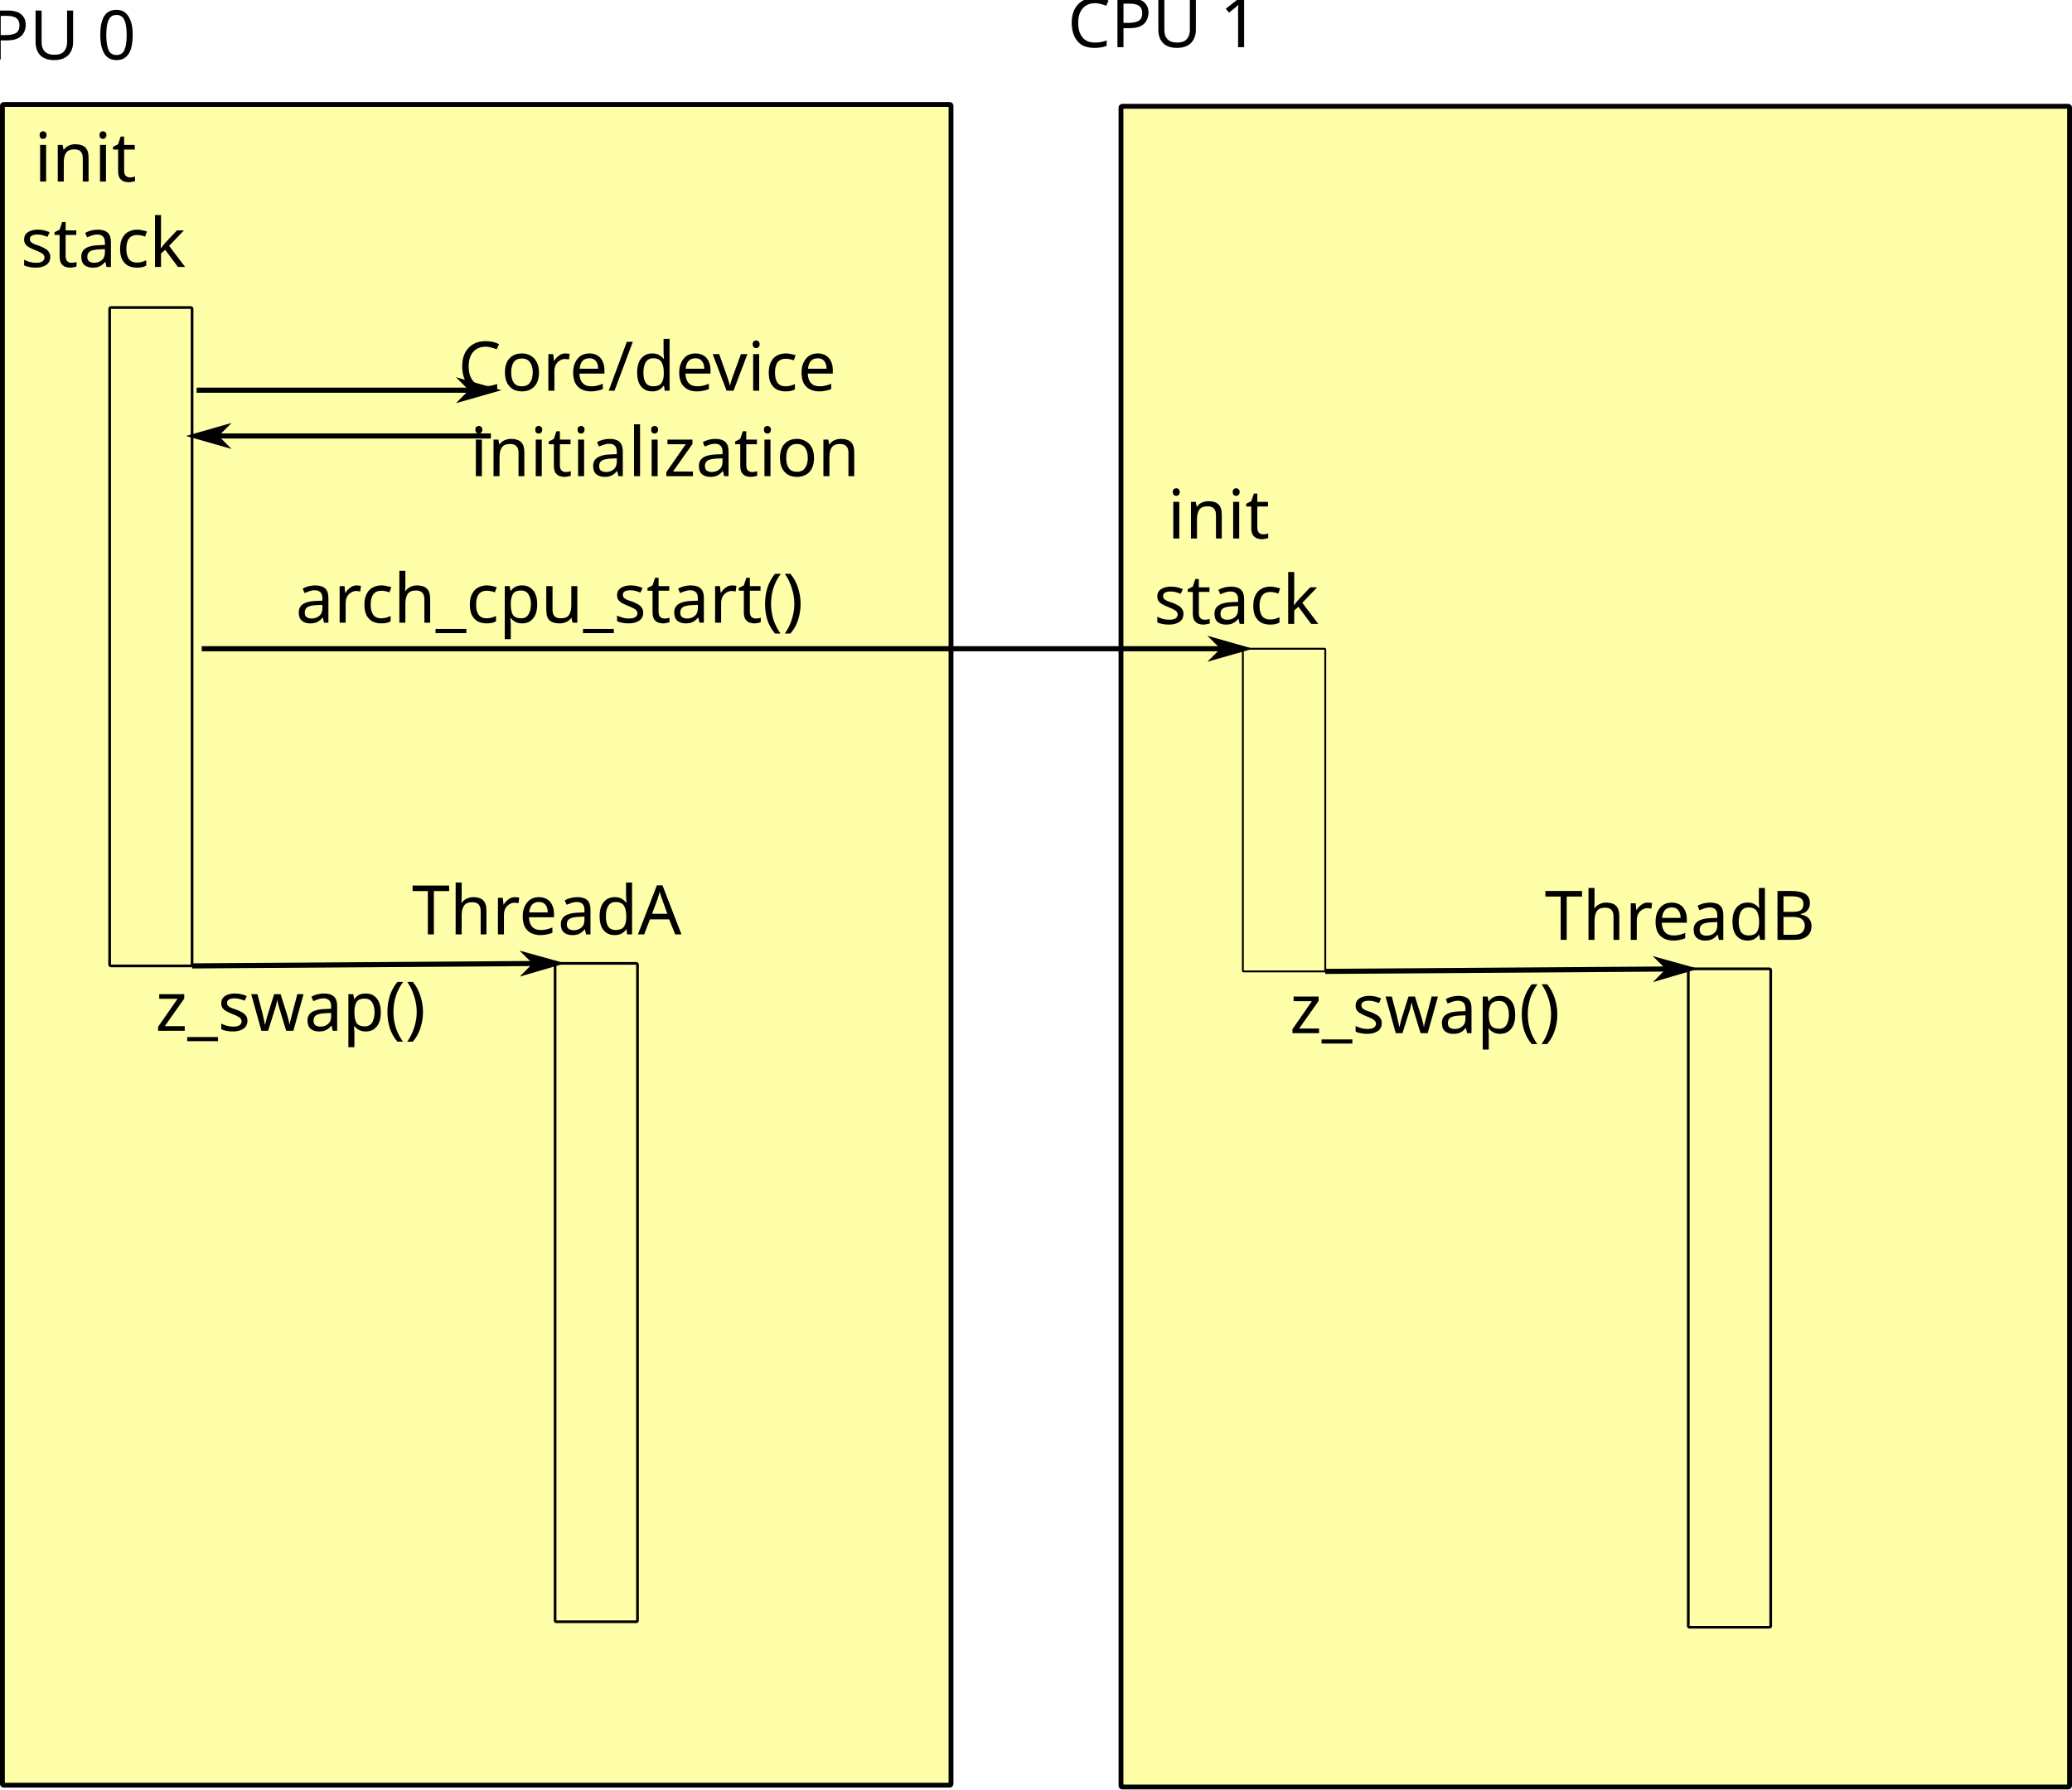
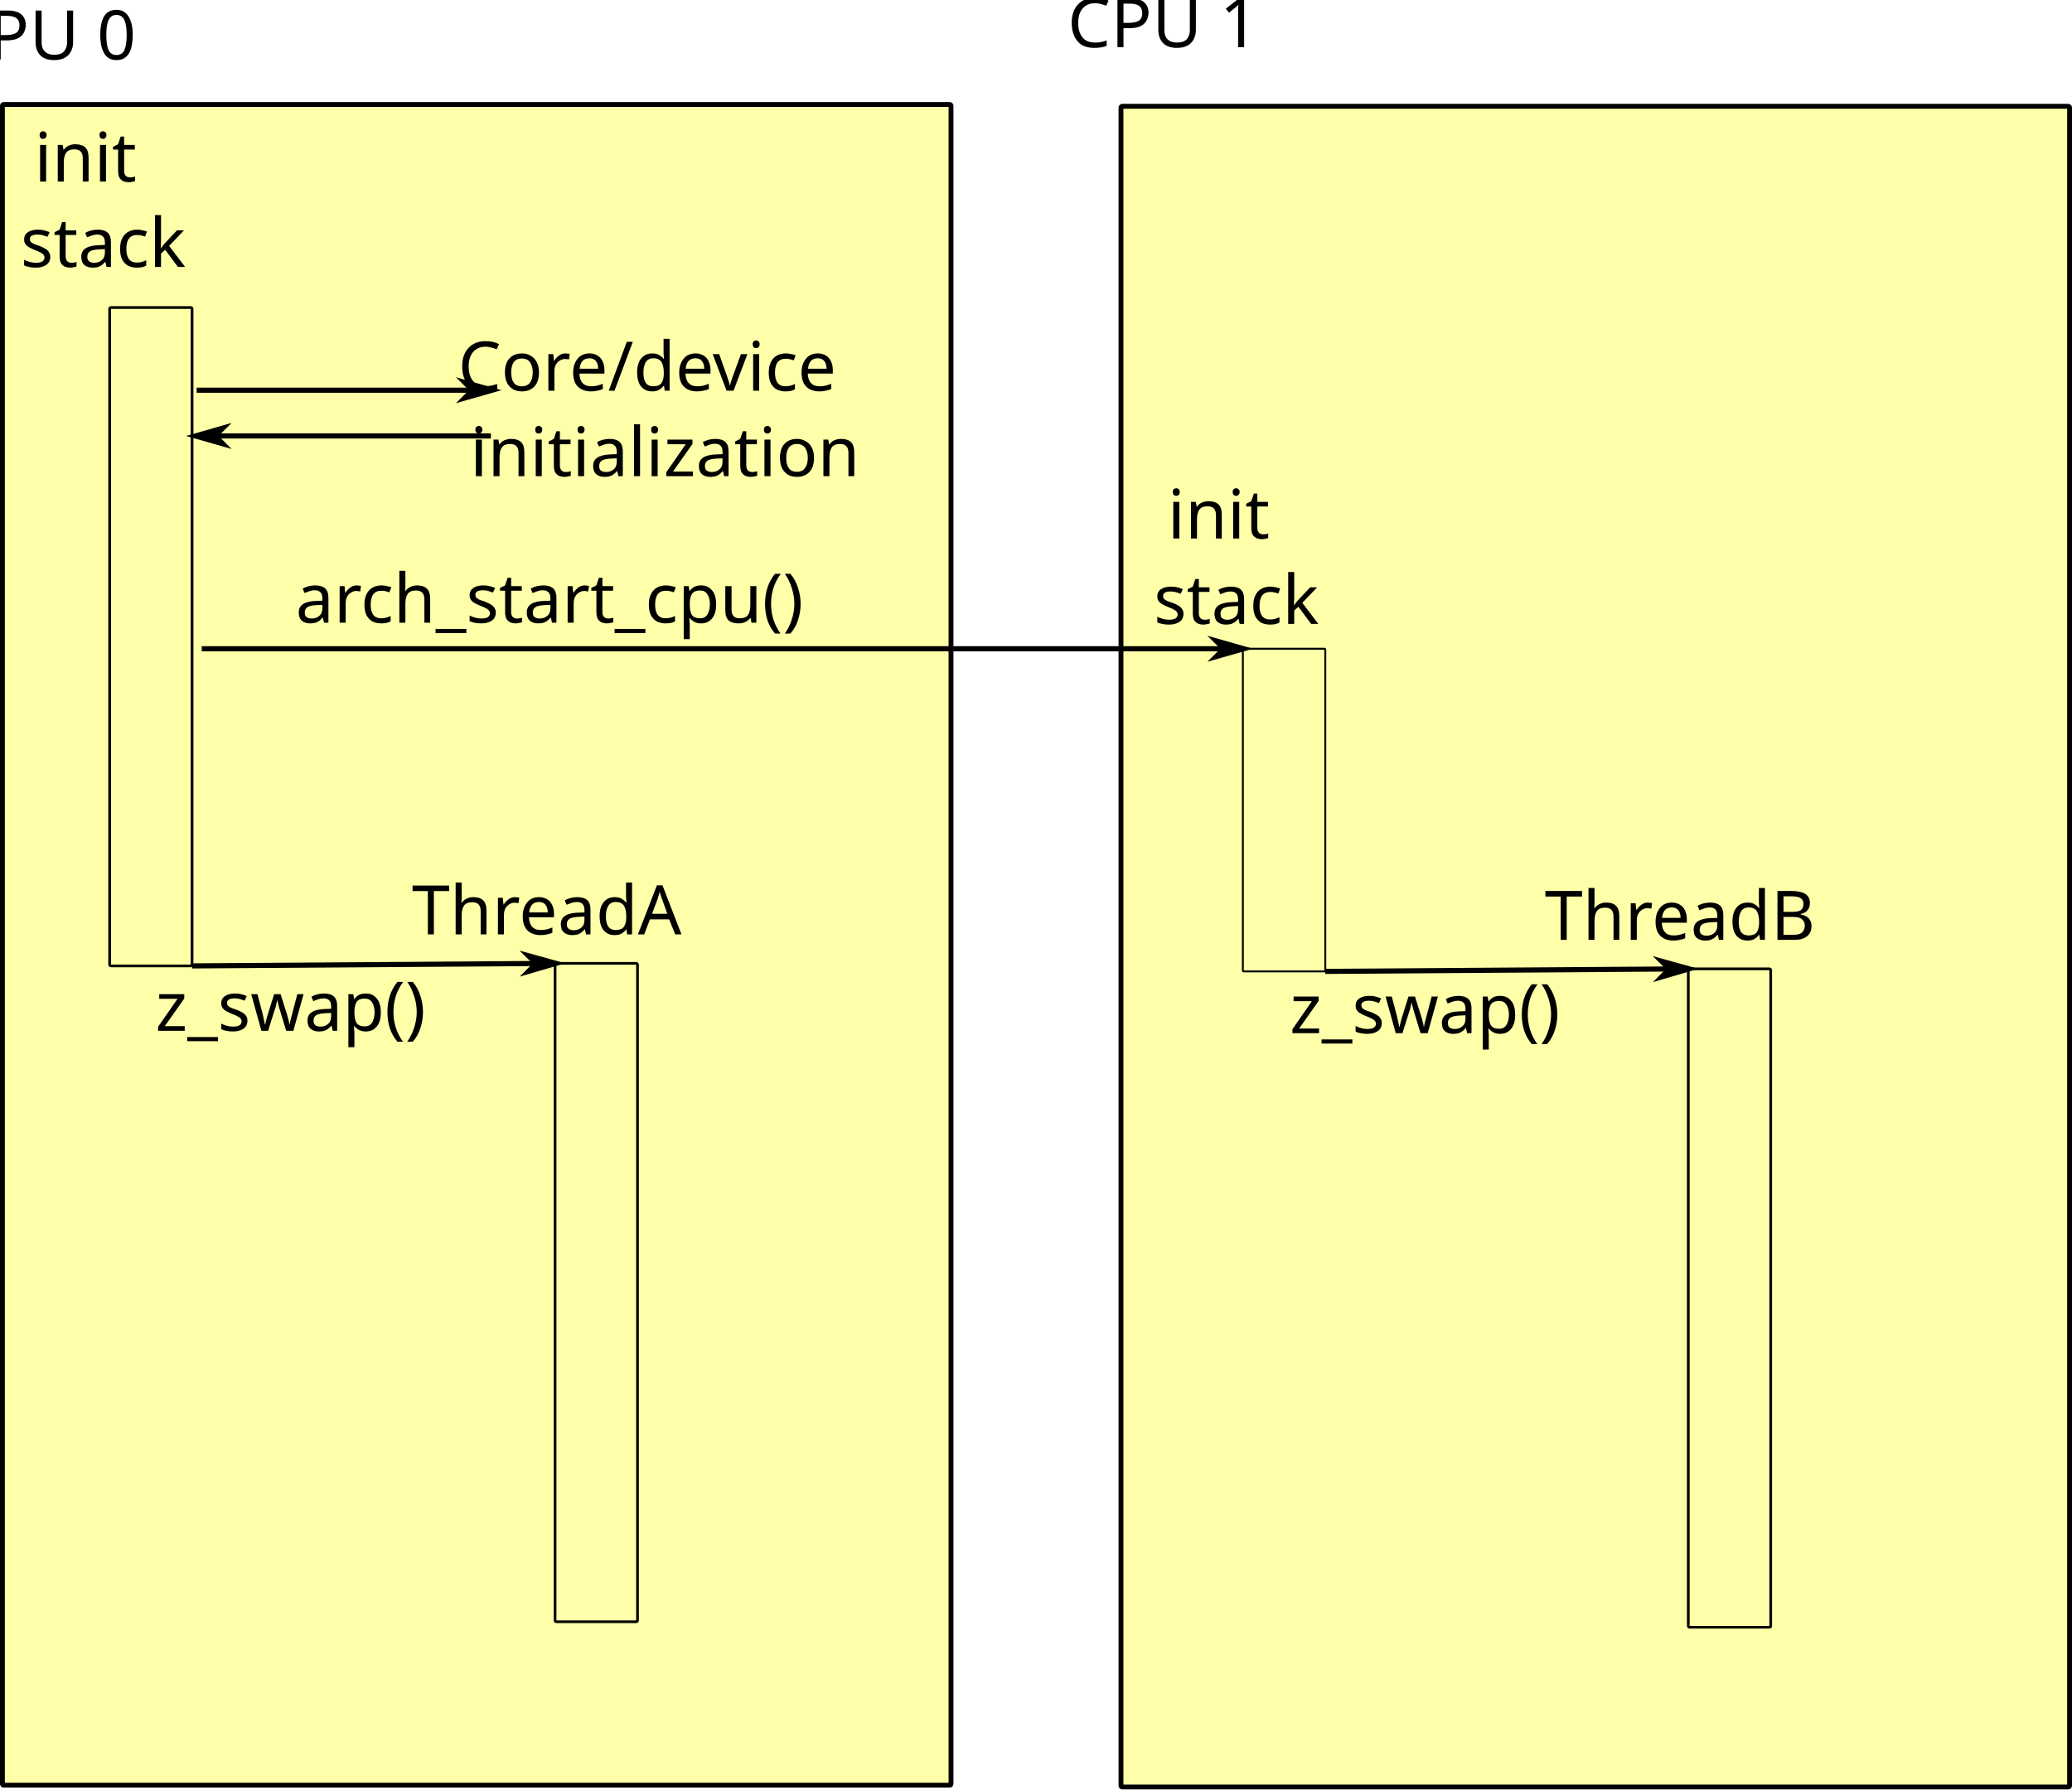
<svg xmlns="http://www.w3.org/2000/svg" width="139.749mm" height="120.705mm" viewBox="0 0 139.749 120.705" version="1.1" id="svg8">
  <defs id="defs2">
    <marker style="overflow:visible" id="marker4090" refX="0" refY="0" orient="auto">
      <path transform="matrix(-0.4,0,0,-0.4,-4,0)" style="fill:#000000;fill-opacity:1;fill-rule:evenodd;stroke:#000000;stroke-width:1pt;stroke-opacity:1" d="M 0,0 5,-5 -12.5,0 5,5 Z" id="path4088" />
    </marker>
    <marker style="overflow:visible" id="marker2632" refX="0" refY="0" orient="auto">
      <path transform="matrix(0.4,0,0,0.4,4,0)" style="fill:#000000;fill-opacity:1;fill-rule:evenodd;stroke:#000000;stroke-width:1pt;stroke-opacity:1" d="M 0,0 5,-5 -12.5,0 5,5 Z" id="path2630" />
    </marker>
    <marker orient="auto" refY="0" refX="0" id="marker2502" style="overflow:visible">
      <path id="path2500" d="M 0,0 5,-5 -12.5,0 5,5 Z" style="fill:#000000;fill-opacity:1;fill-rule:evenodd;stroke:#000000;stroke-width:1pt;stroke-opacity:1" transform="matrix(-0.4,0,0,-0.4,-4,0)" />
    </marker>
    <marker style="overflow:visible" id="marker2426" refX="0" refY="0" orient="auto">
      <path transform="matrix(-0.4,0,0,-0.4,-4,0)" style="fill:#000000;fill-opacity:1;fill-rule:evenodd;stroke:#000000;stroke-width:1pt;stroke-opacity:1" d="M 0,0 5,-5 -12.5,0 5,5 Z" id="path2424" />
    </marker>
    <marker orient="auto" refY="0" refX="0" id="Arrow1Mstart" style="overflow:visible">
      <path id="path871" d="M 0,0 5,-5 -12.5,0 5,5 Z" style="fill:#000000;fill-opacity:1;fill-rule:evenodd;stroke:#000000;stroke-width:1pt;stroke-opacity:1" transform="matrix(0.4,0,0,0.4,4,0)" />
    </marker>
    <marker orient="auto" refY="0" refX="0" id="Arrow1Mend" style="overflow:visible">
      <path id="path874" d="M 0,0 5,-5 -12.5,0 5,5 Z" style="fill:#000000;fill-opacity:1;fill-rule:evenodd;stroke:#000000;stroke-width:1pt;stroke-opacity:1" transform="matrix(-0.4,0,0,-0.4,-4,0)" />
    </marker>
    <marker orient="auto" refY="0" refX="0" id="Arrow1Lend" style="overflow:visible">
      <path id="path868" d="M 0,0 5,-5 -12.5,0 5,5 Z" style="fill:#000000;fill-opacity:1;fill-rule:evenodd;stroke:#000000;stroke-width:1pt;stroke-opacity:1" transform="matrix(-0.8,0,0,-0.8,-10,0)" />
    </marker>
    <marker orient="auto" refY="0" refX="0" id="Arrow1Mend-3" style="overflow:visible">
      <path id="path874-5" d="M 0,0 5,-5 -12.5,0 5,5 Z" style="fill:#000000;fill-opacity:1;fill-rule:evenodd;stroke:#000000;stroke-width:1pt;stroke-opacity:1" transform="matrix(-0.4,0,0,-0.4,-4,0)" />
    </marker>
    <marker orient="auto" refY="0" refX="0" id="Arrow1Mstart-1" style="overflow:visible">
      <path id="path871-2" d="M 0,0 5,-5 -12.5,0 5,5 Z" style="fill:#000000;fill-opacity:1;fill-rule:evenodd;stroke:#000000;stroke-width:1pt;stroke-opacity:1" transform="matrix(0.4,0,0,0.4,4,0)" />
    </marker>
    <marker orient="auto" refY="0" refX="0" id="Arrow1Mend-7" style="overflow:visible">
      <path id="path874-0" d="M 0,0 5,-5 -12.5,0 5,5 Z" style="fill:#000000;fill-opacity:1;fill-rule:evenodd;stroke:#000000;stroke-width:1pt;stroke-opacity:1" transform="matrix(-0.4,0,0,-0.4,-4,0)" />
    </marker>
  </defs>
  <g id="layer1" transform="translate(-14.04161,-4.336678)">
    <rect style="fill:#ffffaa;fill-opacity:1;stroke:#000000;stroke-width:0.327;stroke-miterlimit:4;stroke-dasharray:none;stroke-opacity:1" id="rect3686" width="63.979" height="113.369" x="14.205" y="11.385" ry="0.085" />
    <rect id="rect10" width="5.559" height="44.411" x="21.437" y="25.08" style="fill:none;fill-opacity:1;stroke:#000000;stroke-width:0.182;stroke-opacity:1" ry="0.085" />
    <flowRoot xml:space="preserve" id="flowRoot823" style="font-style:normal;font-weight:normal;font-size:13.333px;line-height:1.25;font-family:sans-serif;letter-spacing:0px;word-spacing:0px;fill:#000000;fill-opacity:1;stroke:none" transform="scale(0.2645833)">
      <flowRegion id="flowRegion825">
        <rect id="rect827" width="49.286" height="64.643" x="22.857" y="45.377" />
      </flowRegion>
      <flowPara id="flowPara829" />
    </flowRoot>
    <text xml:space="preserve" style="font-style:normal;font-weight:normal;font-size:4.61px;line-height:1.25;font-family:sans-serif;text-align:center;letter-spacing:0px;word-spacing:0px;text-anchor:middle;fill:#000000;fill-opacity:1;stroke:none;stroke-width:0.346" x="23.994" y="16.581" id="text833">
      <tspan id="tspan831" x="23.994" y="16.581" style="text-align:center;text-anchor:middle;stroke-width:0.346">init</tspan>
      <tspan x="23.994" y="22.343" style="text-align:center;text-anchor:middle;stroke-width:0.346" id="tspan835">stack</tspan>
    </text>
    <rect id="rect10-3" width="5.559" height="44.411" x="51.48" y="69.32" style="fill:none;fill-opacity:1;stroke:#000000;stroke-width:0.182;stroke-opacity:1" ry="0.085" />
    <text xml:space="preserve" style="font-style:normal;font-weight:normal;font-size:4.61px;line-height:1.25;font-family:sans-serif;text-align:center;letter-spacing:0px;word-spacing:0px;text-anchor:middle;fill:#000000;fill-opacity:1;stroke:none;stroke-width:0.346" x="53.914" y="67.365" id="text833-6">
      <tspan x="53.914" y="67.365" style="text-align:center;text-anchor:middle;stroke-width:0.346" id="tspan835-5">ThreadA</tspan>
    </text>
    <path style="fill:none;stroke:#000000;stroke-width:0.346;stroke-linecap:butt;stroke-linejoin:miter;stroke-miterlimit:4;stroke-dasharray:none;stroke-opacity:1;marker-end:url(#Arrow1Mend)" d="M 27.303,30.657 H 47.183" id="path863" />
    <path style="fill:none;stroke:#000000;stroke-width:0.346;stroke-linecap:butt;stroke-linejoin:miter;stroke-miterlimit:4;stroke-dasharray:none;stroke-opacity:1;marker-start:url(#Arrow1Mstart)" d="M 27.271,33.744 H 47.15" id="path863-6" />
    <text xml:space="preserve" style="font-style:normal;font-weight:normal;font-size:4.61px;line-height:1.25;font-family:sans-serif;text-align:center;letter-spacing:0px;word-spacing:0px;text-anchor:middle;fill:#000000;fill-opacity:1;stroke:none;stroke-width:0.346" x="61.887" y="30.692" id="text833-6-2">
      <tspan x="61.887" y="30.692" style="text-align:center;text-anchor:middle;stroke-width:0.346" id="tspan835-5-9">Core/device</tspan>
      <tspan x="61.887" y="36.455" style="text-align:center;text-anchor:middle;stroke-width:0.346" id="tspan1628">initialization</tspan>
    </text>
    <text xml:space="preserve" style="font-style:normal;font-weight:normal;font-size:4.61px;line-height:1.25;font-family:sans-serif;letter-spacing:0px;word-spacing:0px;fill:#000000;fill-opacity:1;stroke:none;stroke-width:0.346" x="33.971" y="46.338" id="text3684">
-       <tspan id="tspan3682" x="33.971" y="46.338" style="stroke-width:0.346">arch_cpu_start()</tspan>
+       <tspan id="tspan3682" x="33.971" y="46.338" style="stroke-width:0.346">arch_start_cpu()</tspan>
    </text>
    <rect style="fill:#ffffaa;fill-opacity:1;stroke:#000000;stroke-width:0.327;stroke-miterlimit:4;stroke-dasharray:none;stroke-opacity:1" id="rect3686-7" width="63.979" height="113.369" x="89.648" y="11.508" ry="0.085" />
    <rect id="rect10-5" width="5.559" height="21.765" x="97.868" y="48.097" style="fill:none;fill-opacity:1;stroke:#000000;stroke-width:0.128;stroke-opacity:1" ry="0.042" />
    <text xml:space="preserve" style="font-style:normal;font-weight:normal;font-size:4.61px;line-height:1.25;font-family:sans-serif;text-align:center;letter-spacing:0px;word-spacing:0px;text-anchor:middle;fill:#000000;fill-opacity:1;stroke:none;stroke-width:0.346" x="100.425" y="40.658" id="text833-9">
      <tspan id="tspan831-2" x="100.425" y="40.658" style="text-align:center;text-anchor:middle;stroke-width:0.346">init</tspan>
      <tspan x="100.425" y="46.42" style="text-align:center;text-anchor:middle;stroke-width:0.346" id="tspan835-2">stack</tspan>
    </text>
    <rect id="rect10-3-8" width="5.559" height="44.411" x="127.911" y="69.69" style="fill:none;fill-opacity:1;stroke:#000000;stroke-width:0.182;stroke-opacity:1" ry="0.085" />
    <text xml:space="preserve" style="font-style:normal;font-weight:normal;font-size:4.61px;line-height:1.25;font-family:sans-serif;text-align:center;letter-spacing:0px;word-spacing:0px;text-anchor:middle;fill:#000000;fill-opacity:1;stroke:none;stroke-width:0.346" x="130.345" y="67.735" id="text833-6-9">
      <tspan x="130.345" y="67.735" style="text-align:center;text-anchor:middle;stroke-width:0.346" id="tspan835-5-7">ThreadB</tspan>
    </text>
    <text xml:space="preserve" style="font-style:normal;font-weight:normal;font-size:4.61px;line-height:1.25;font-family:sans-serif;text-align:center;letter-spacing:0px;word-spacing:0px;text-anchor:middle;fill:#000000;fill-opacity:1;stroke:none;stroke-width:0.346" x="20.966" y="8.343" id="text833-6-9-9">
      <tspan x="20.966" y="8.343" style="text-align:center;text-anchor:middle;stroke-width:0.346" id="tspan835-5-7-4">CPU 0</tspan>
      <tspan x="20.966" y="14.106" style="text-align:center;text-anchor:middle;stroke-width:0.346" id="tspan4017" />
    </text>
    <text xml:space="preserve" style="font-style:normal;font-weight:normal;font-size:4.61px;line-height:1.25;font-family:sans-serif;text-align:center;letter-spacing:0px;word-spacing:0px;text-anchor:middle;fill:#000000;fill-opacity:1;stroke:none;stroke-width:0.346" x="96.691" y="7.517" id="text833-6-9-9-7">
      <tspan x="96.691" y="7.517" style="text-align:center;text-anchor:middle;stroke-width:0.346" id="tspan835-5-7-4-8">CPU 1</tspan>
      <tspan x="96.691" y="13.279" style="text-align:center;text-anchor:middle;stroke-width:0.346" id="tspan4017-4" />
    </text>
    <path style="fill:none;stroke:#000000;stroke-width:0.346;stroke-linecap:butt;stroke-linejoin:miter;stroke-miterlimit:4;stroke-dasharray:none;stroke-opacity:1;marker-start:url(#marker2632)" d="M 97.868,48.097 H 27.649" id="path4040" />
    <path style="fill:none;stroke:#000000;stroke-width:0.346px;stroke-linecap:butt;stroke-linejoin:miter;stroke-opacity:1;marker-end:url(#marker4090)" d="M 26.996,69.491 51.48,69.32" id="path4066" />
    <path style="fill:none;stroke:#000000;stroke-width:0.346px;stroke-linecap:butt;stroke-linejoin:miter;stroke-opacity:1;marker-end:url(#marker2502)" d="m 103.427,69.861 24.484,-0.171" id="path4068" />
    <text xml:space="preserve" style="font-style:normal;font-weight:normal;font-size:4.61px;line-height:1.25;font-family:sans-serif;text-align:center;letter-spacing:0px;word-spacing:0px;text-anchor:middle;fill:#000000;fill-opacity:1;stroke:none;stroke-width:0.346" x="36.627" y="73.867" id="text833-6-5">
      <tspan x="36.627" y="73.867" style="text-align:center;text-anchor:middle;stroke-width:0.346" id="tspan835-5-0">z_swap()</tspan>
    </text>
    <text xml:space="preserve" style="font-style:normal;font-weight:normal;font-size:4.61px;line-height:1.25;font-family:sans-serif;text-align:center;letter-spacing:0px;word-spacing:0px;text-anchor:middle;fill:#000000;fill-opacity:1;stroke:none;stroke-width:0.346" x="113.135" y="74.027" id="text833-6-5-3">
      <tspan x="113.135" y="74.027" style="text-align:center;text-anchor:middle;stroke-width:0.346" id="tspan835-5-0-6">z_swap()</tspan>
    </text>
  </g>
</svg>
